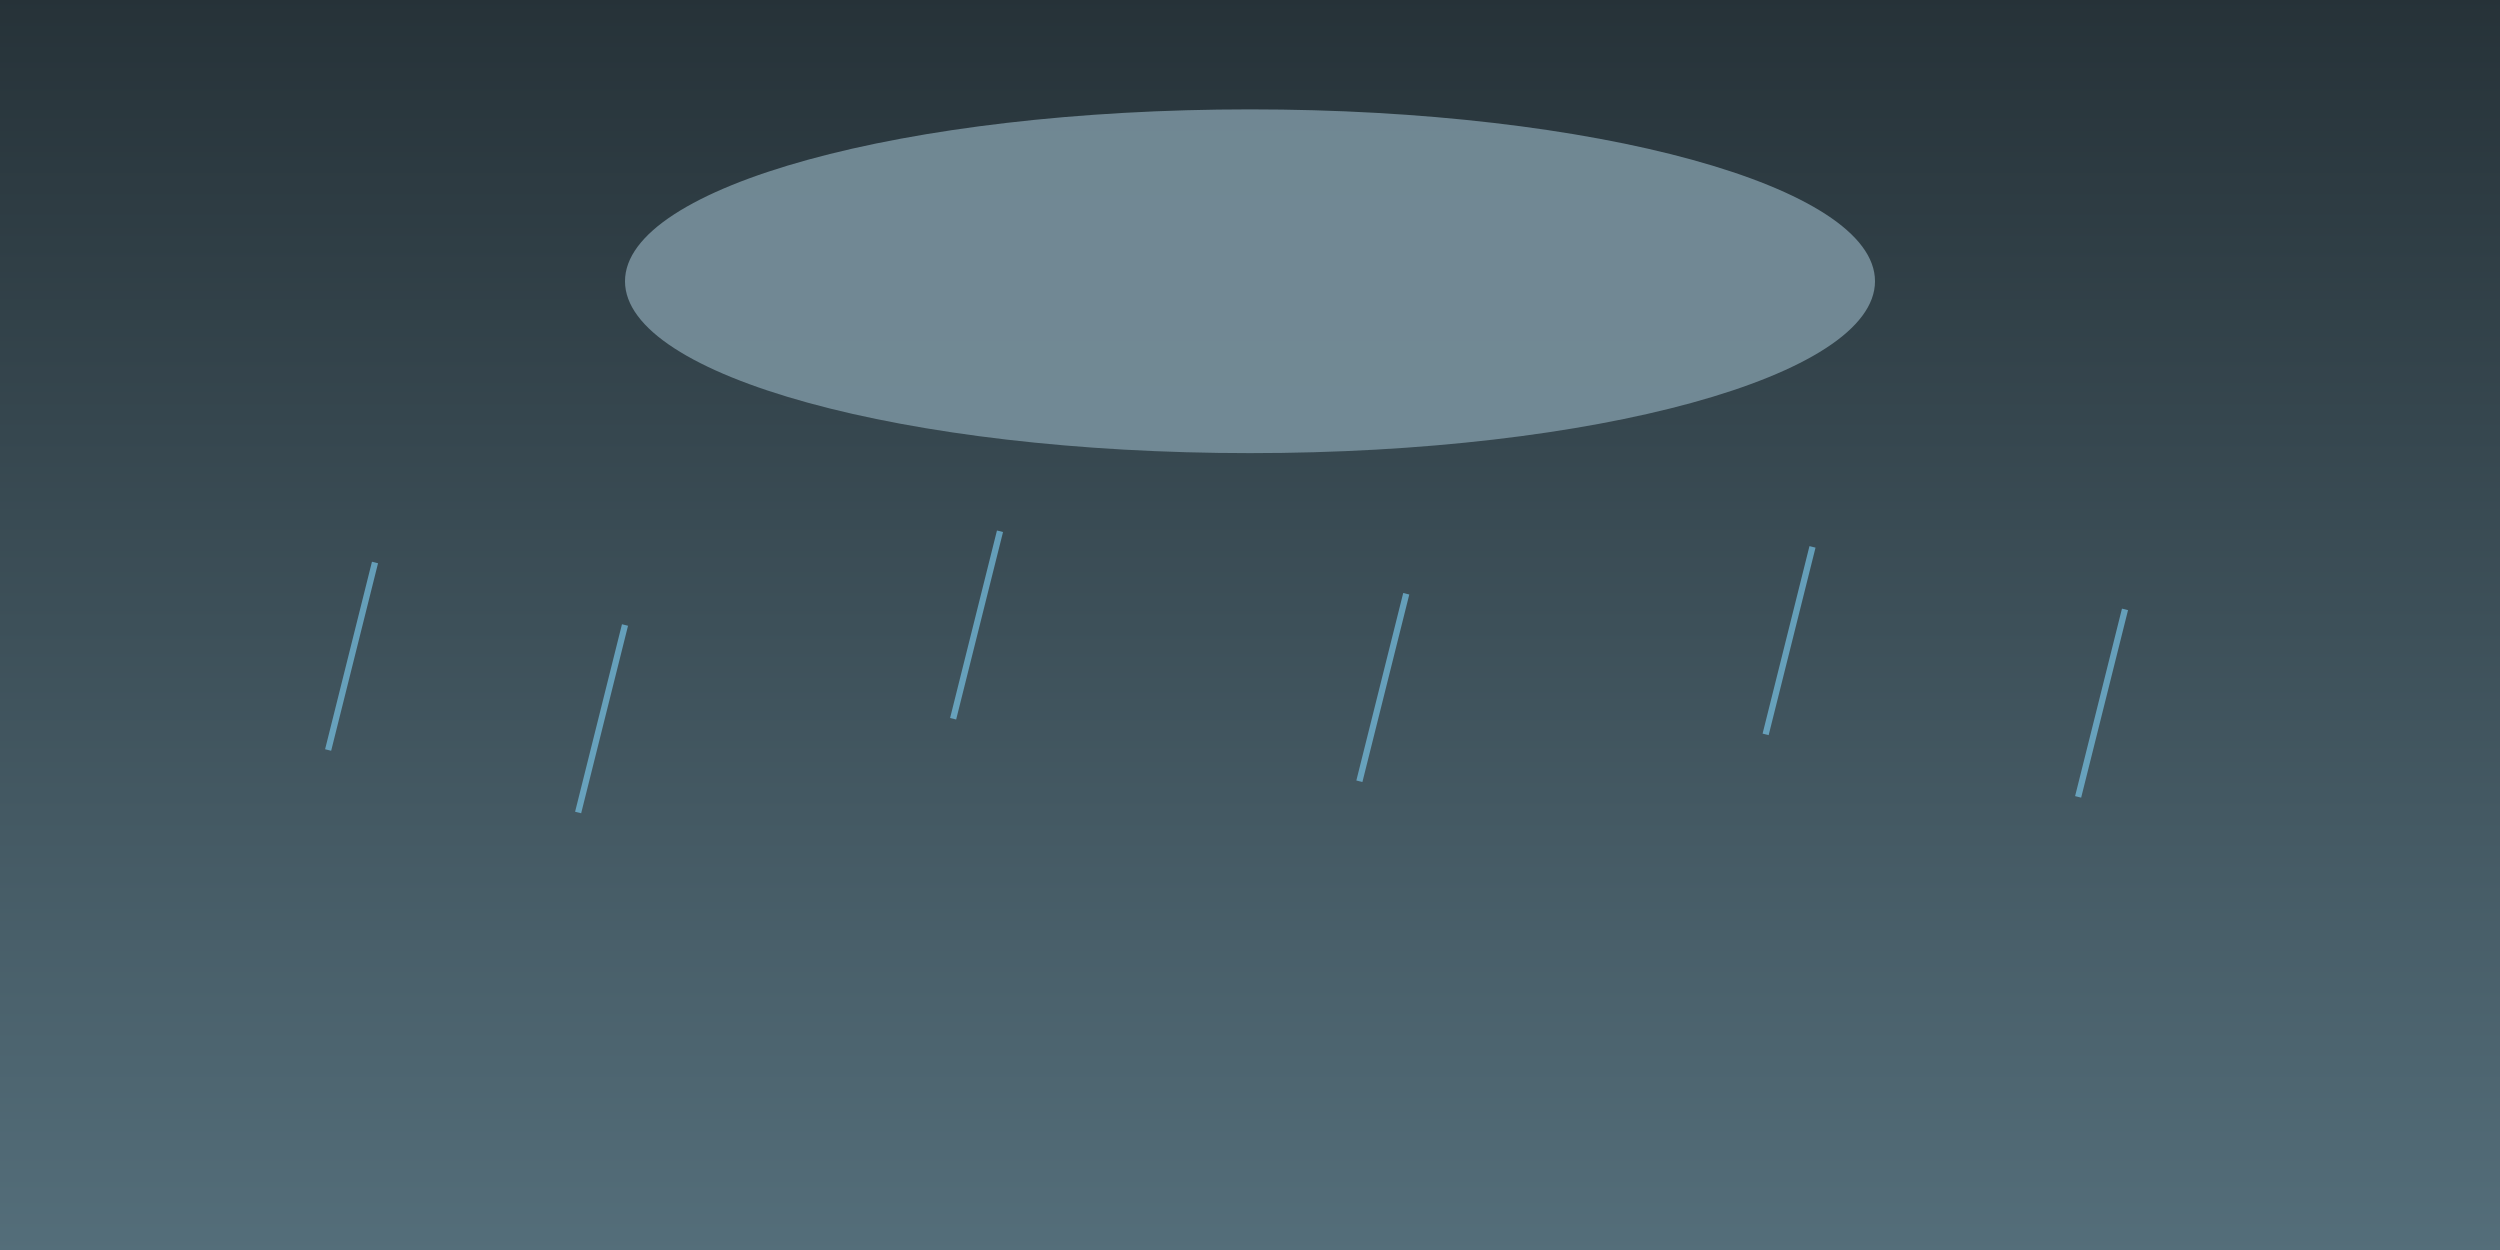
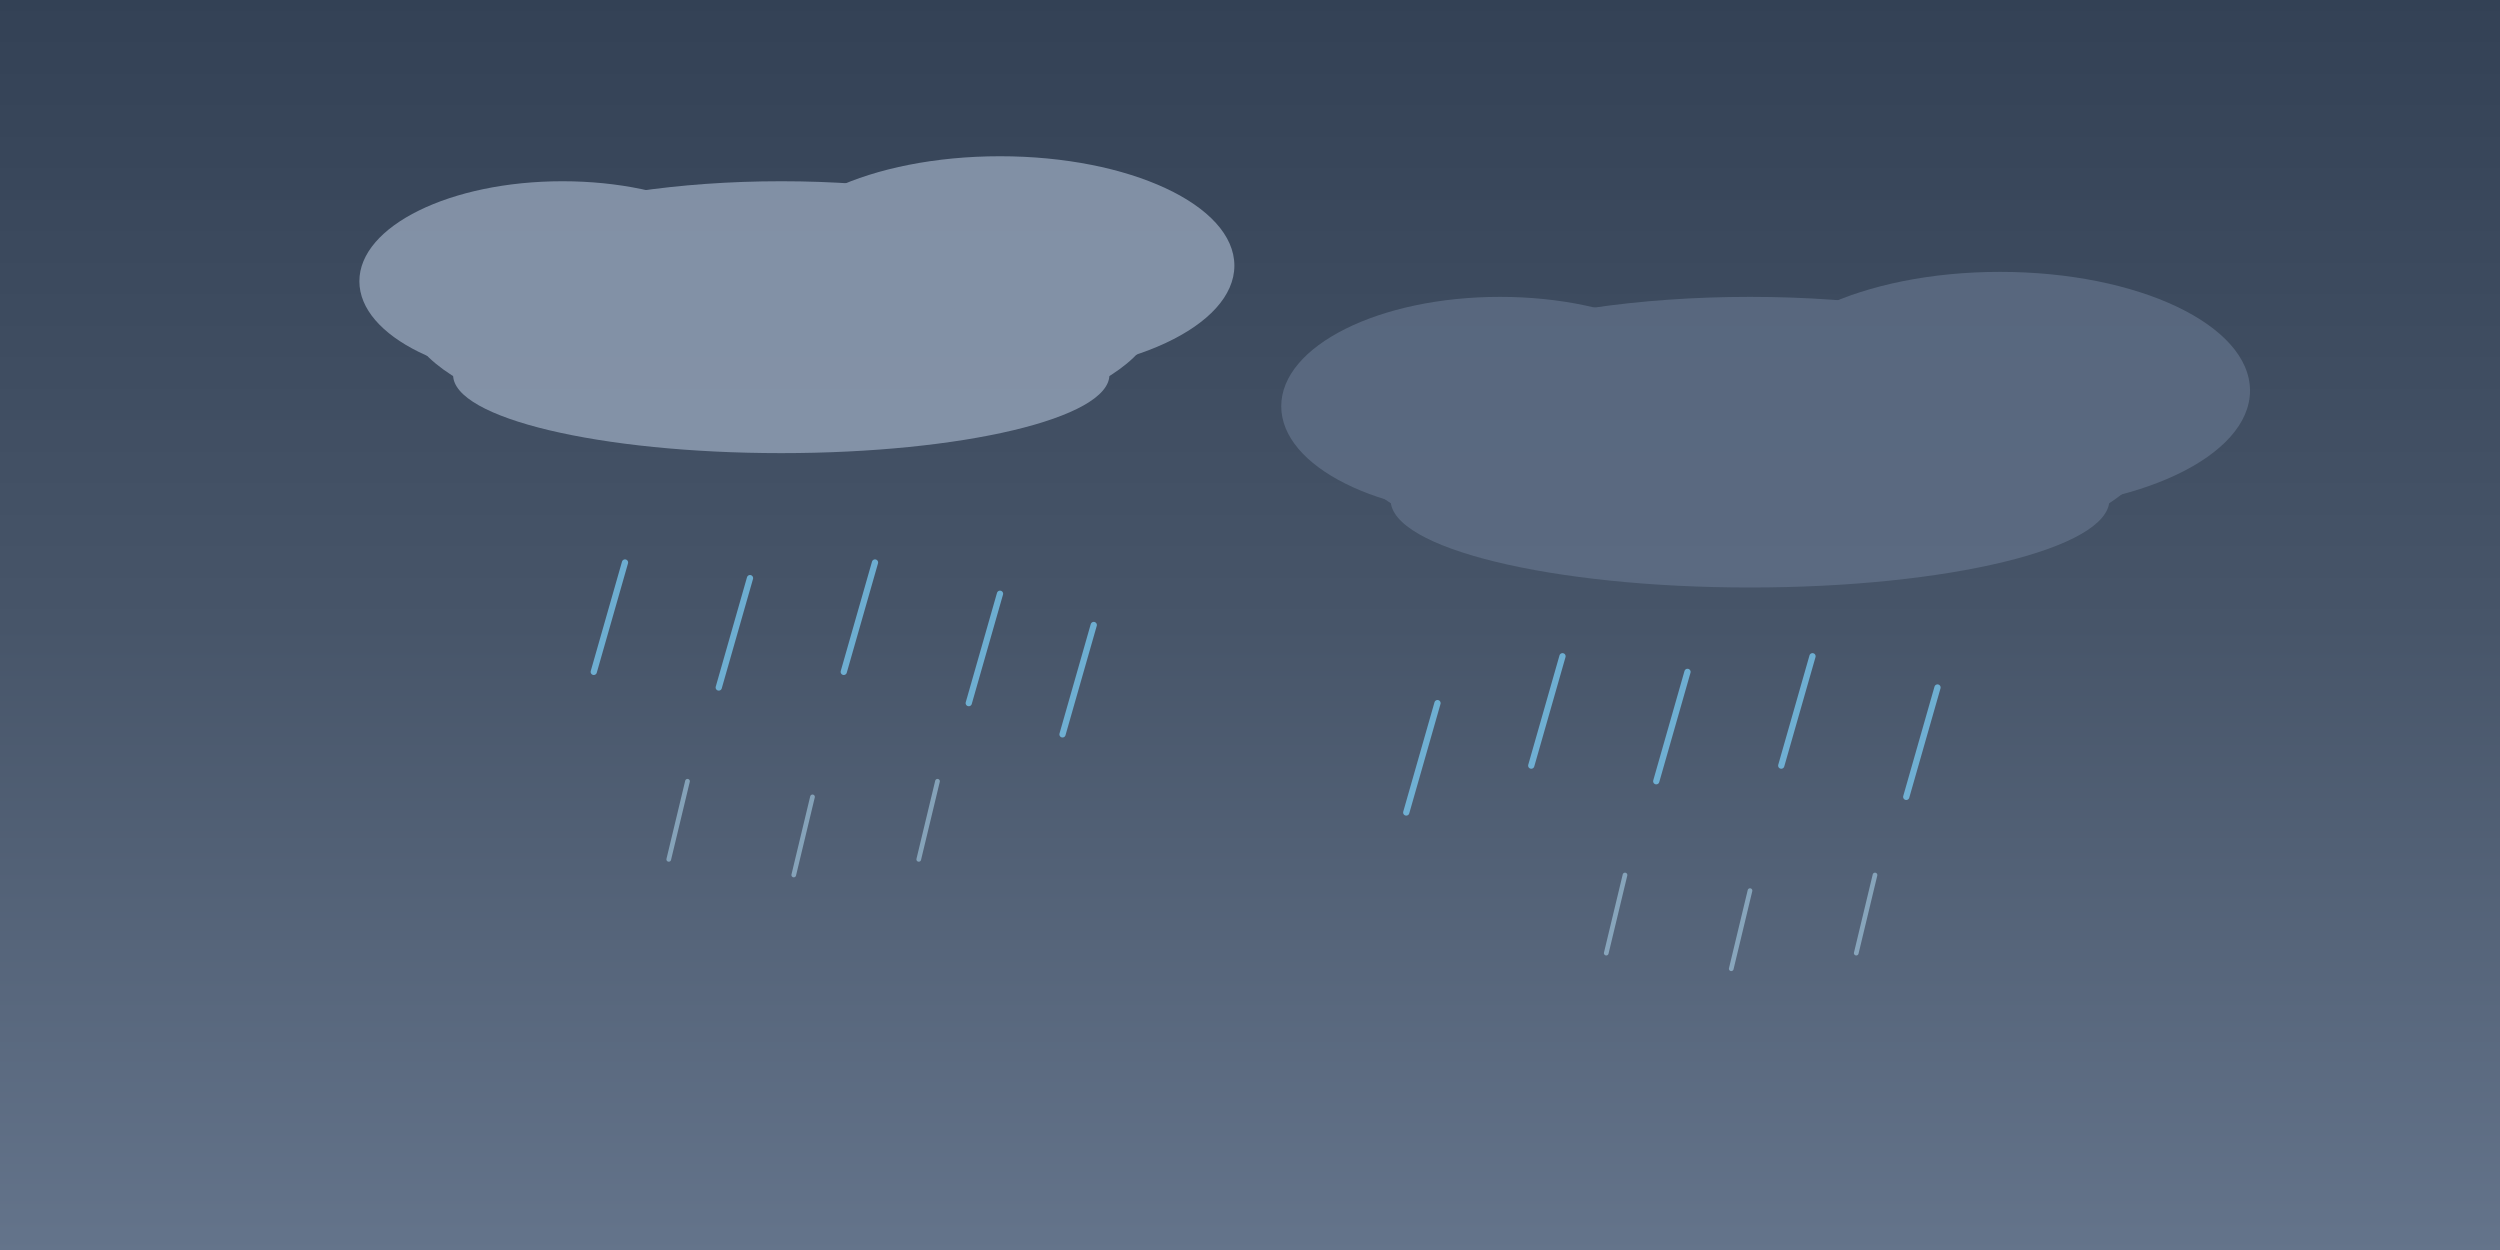
<svg xmlns="http://www.w3.org/2000/svg" viewBox="0 0 800 400" preserveAspectRatio="xMidYMid slice">
  <defs>
-     <linearGradient id="sky" x1="0%" y1="0%" x2="0%" y2="100%">
-       <stop offset="0%" style="stop-color:#263238" />
-       <stop offset="100%" style="stop-color:#546e7a" />
+     <linearGradient id="rainySky" x1="0%" y1="0%" x2="0%" y2="100%">
+       <stop offset="0%" style="stop-color:#334155" />
+       <stop offset="50%" style="stop-color:#475569" />
+       <stop offset="100%" style="stop-color:#64748b" />
    </linearGradient>
  </defs>
-   <rect width="800" height="400" fill="url(#sky)" />
-   <ellipse cx="400" cy="90" rx="200" ry="55" fill="#78909c" opacity="0.9" />
-   <g stroke="#81d4fa" stroke-width="2" opacity="0.6">
-     <line x1="120" y1="180" x2="105" y2="240" />
-     <line x1="200" y1="200" x2="185" y2="260" />
-     <line x1="320" y1="170" x2="305" y2="230" />
-     <line x1="450" y1="190" x2="435" y2="250" />
-     <line x1="580" y1="175" x2="565" y2="235" />
-     <line x1="680" y1="195" x2="665" y2="255" />
+   <rect width="800" height="400" fill="url(#rainySky)" />
+   <g fill="#94a3b8" opacity="0.8">
+     <ellipse cx="250" cy="100" rx="120" ry="42" />
+     <ellipse cx="320" cy="85" rx="75" ry="35" />
+     <ellipse cx="180" cy="90" rx="65" ry="32" />
+     <ellipse cx="250" cy="120" rx="105" ry="25" />
+   </g>
+   <g fill="#64748b" opacity="0.7">
+     <ellipse cx="560" cy="140" rx="130" ry="45" />
+     <ellipse cx="640" cy="125" rx="80" ry="38" />
+     <ellipse cx="480" cy="130" rx="70" ry="35" />
+     <ellipse cx="560" cy="160" rx="115" ry="28" />
+   </g>
+   <g stroke="#7dd3fc" stroke-width="2" stroke-linecap="round" opacity="0.7">
+     <line x1="200" y1="180" x2="190" y2="215" />
+     <line x1="240" y1="185" x2="230" y2="220" />
+     <line x1="280" y1="180" x2="270" y2="215" />
+     <line x1="320" y1="190" x2="310" y2="225" />
+     <line x1="500" y1="210" x2="490" y2="245" />
+     <line x1="540" y1="215" x2="530" y2="250" />
+     <line x1="580" y1="210" x2="570" y2="245" />
+     <line x1="620" y1="220" x2="610" y2="255" />
+     <line x1="350" y1="200" x2="340" y2="235" />
+     <line x1="460" y1="225" x2="450" y2="260" />
+   </g>
+   <g stroke="#bae6fd" stroke-width="1.5" stroke-linecap="round" opacity="0.5">
+     <line x1="220" y1="250" x2="214" y2="275" />
+     <line x1="260" y1="255" x2="254" y2="280" />
+     <line x1="300" y1="250" x2="294" y2="275" />
+     <line x1="520" y1="280" x2="514" y2="305" />
+     <line x1="560" y1="285" x2="554" y2="310" />
+     <line x1="600" y1="280" x2="594" y2="305" />
  </g>
</svg>
